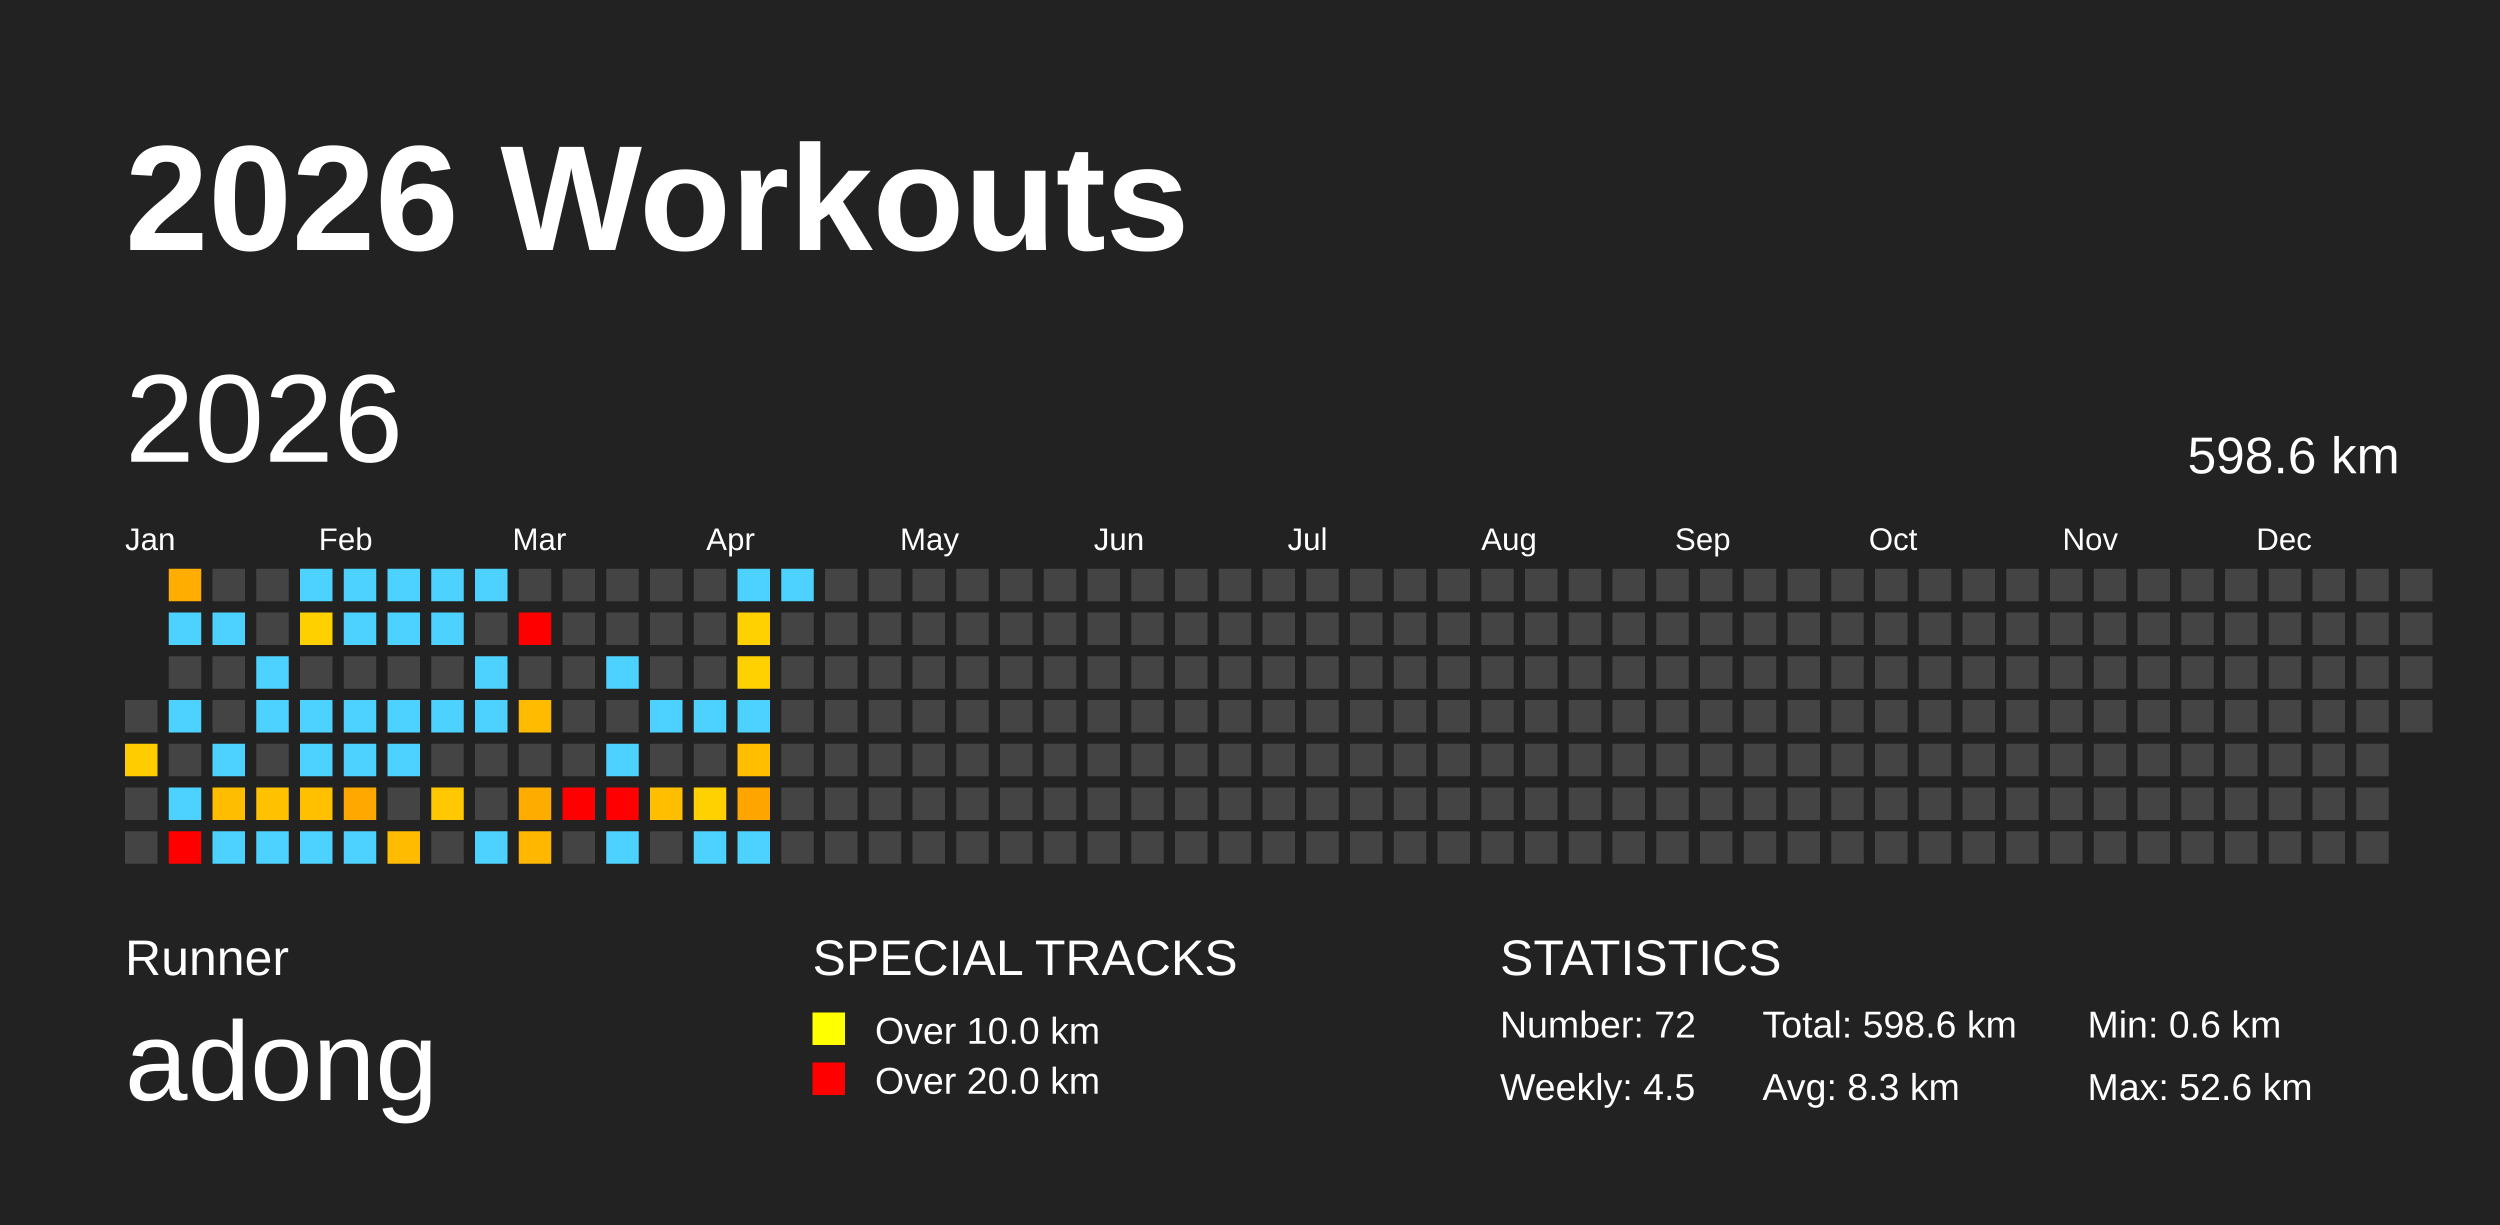
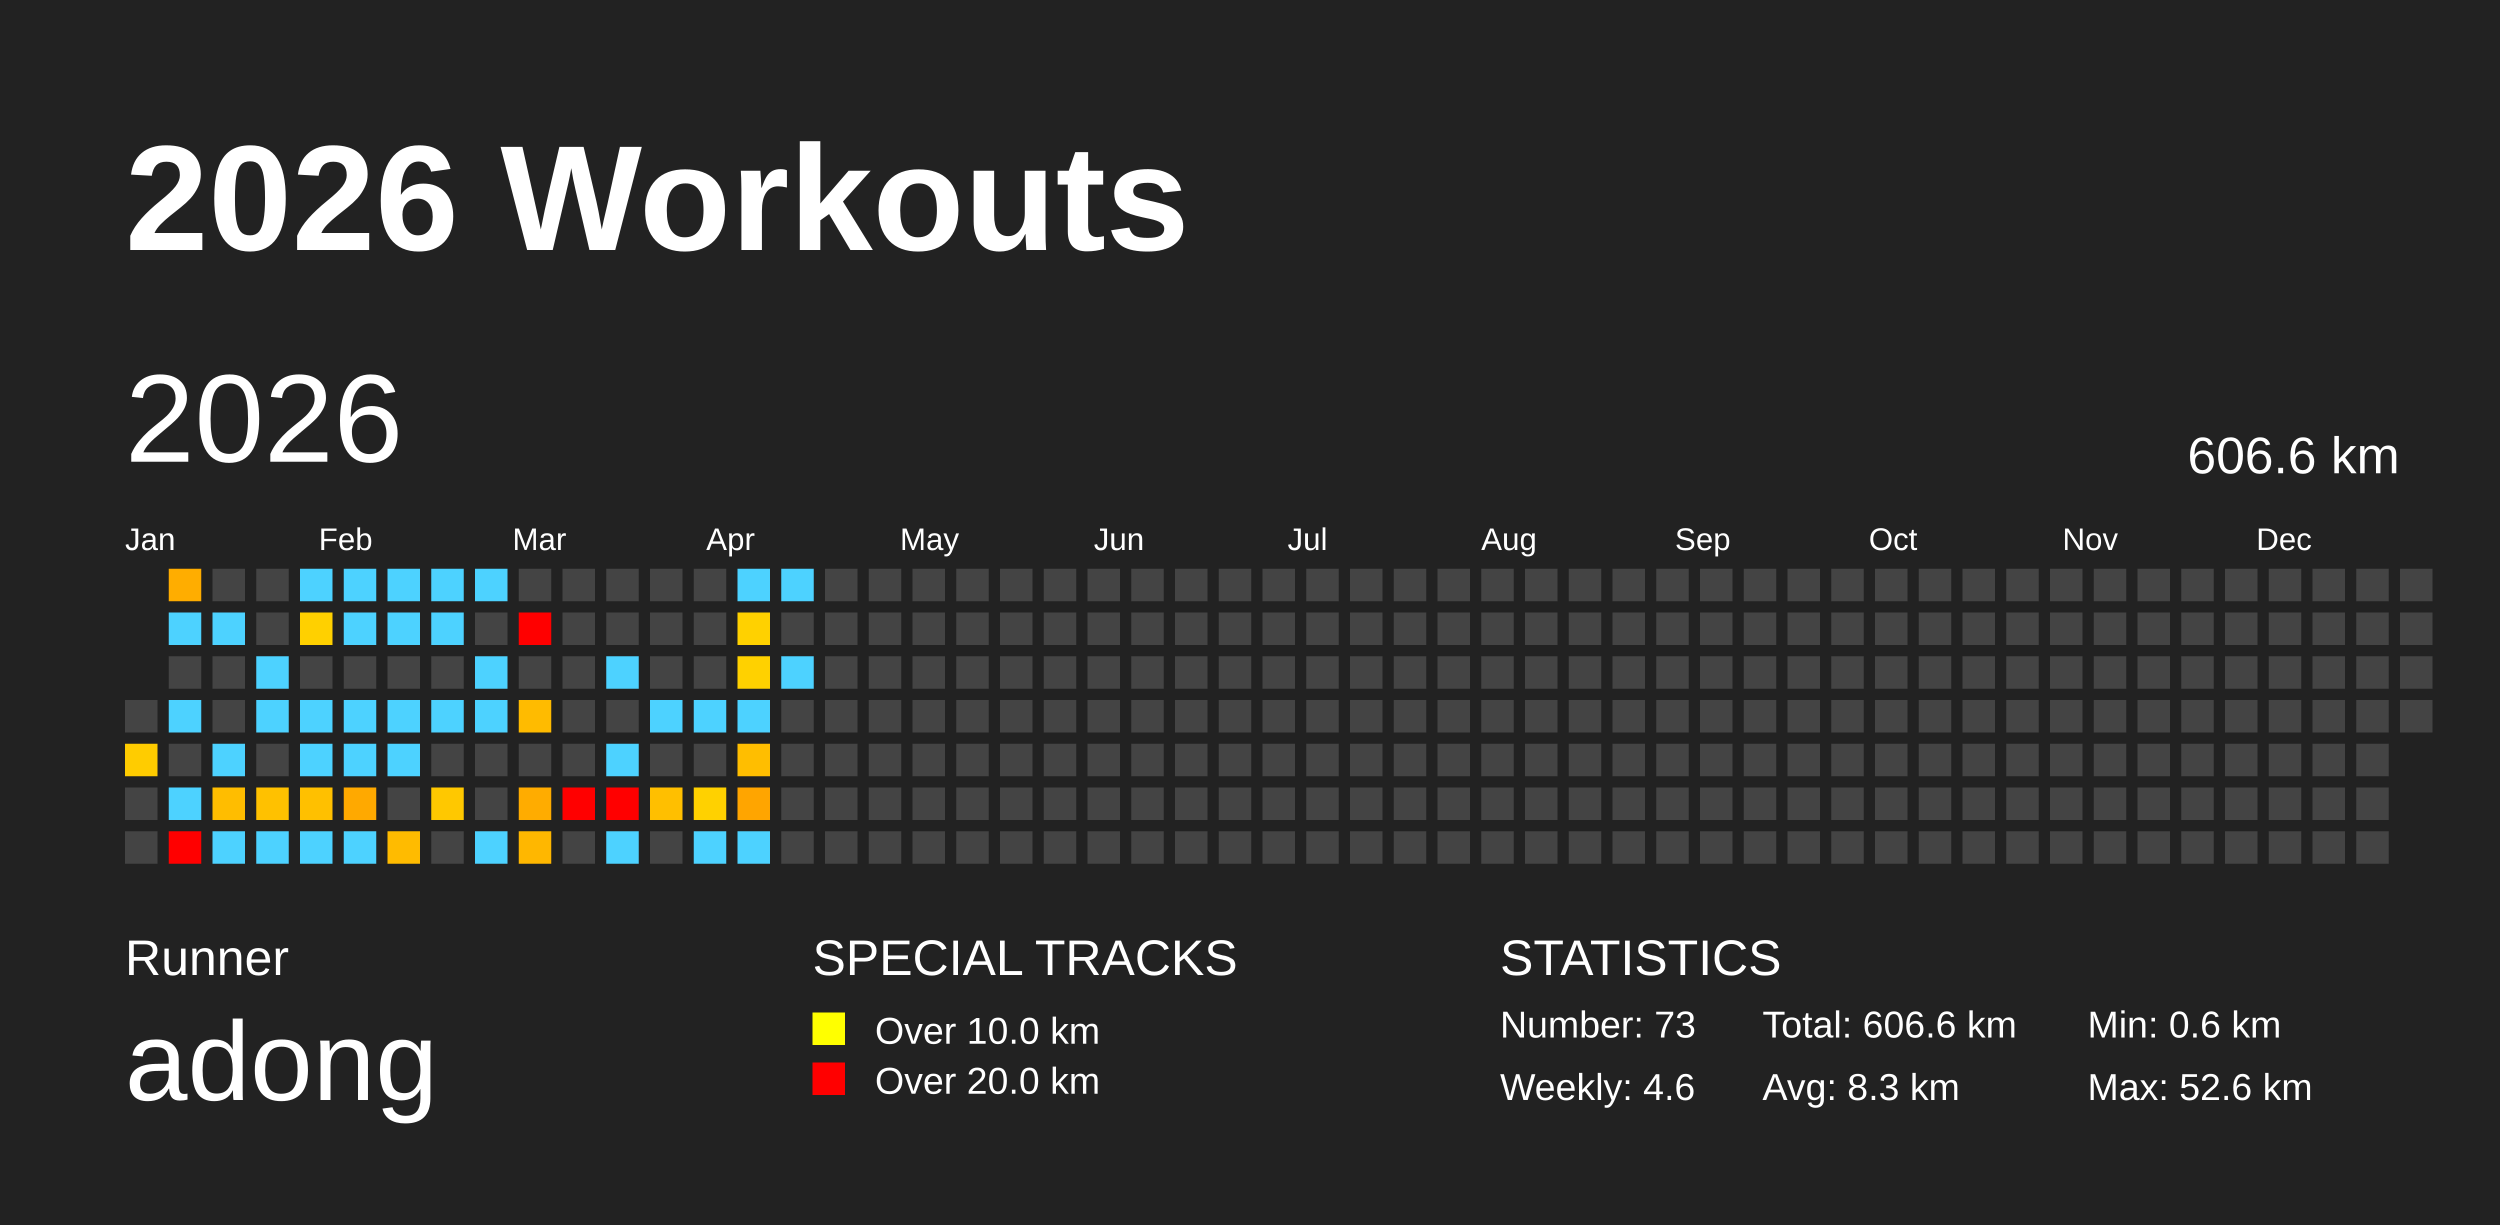
<svg xmlns="http://www.w3.org/2000/svg" baseProfile="full" height="98mm" version="1.1" viewBox="0,0,200,98" width="200mm">
  <defs />
  <rect fill="#222222" height="98" width="200" x="0" y="0" />
  <text fill="#FFFFFF" style="font-size:12px; font-family:Arial; font-weight:bold;" x="10" y="20">2026 Workouts</text>
  <text fill="#FFFFFF" style="font-size:4px; font-family:Arial" x="10" y="78">Runner</text>
  <text fill="#FFFFFF" style="font-size:9px; font-family:Arial" x="10" y="88">adong</text>
  <text fill="#FFFFFF" style="font-size:4px; font-family:Arial" x="65" y="78">SPECIAL TRACKS</text>
  <rect fill="yellow" height="2.6" width="2.6" x="65" y="81" />
  <text fill="#FFFFFF" style="font-size:3px; font-family:Arial" x="70" y="83.5">Over 10.0 km</text>
  <rect fill="red" height="2.6" width="2.6" x="65" y="85" />
  <text fill="#FFFFFF" style="font-size:3px; font-family:Arial" x="70" y="87.5">Over 20.0 km</text>
  <text fill="#FFFFFF" style="font-size:4px; font-family:Arial" x="120" y="78">STATISTICS</text>
-   <text fill="#FFFFFF" style="font-size:3px; font-family:Arial" x="120" y="83">Number: 72</text>
-   <text fill="#FFFFFF" style="font-size:3px; font-family:Arial" x="120" y="88">Weekly: 4.5</text>
-   <text fill="#FFFFFF" style="font-size:3px; font-family:Arial" x="141" y="83">Total: 598.6 km</text>
+   <text fill="#FFFFFF" style="font-size:3px; font-family:Arial" x="120" y="83">Number: 73</text>
+   <text fill="#FFFFFF" style="font-size:3px; font-family:Arial" x="120" y="88">Weekly: 4.6</text>
+   <text fill="#FFFFFF" style="font-size:3px; font-family:Arial" x="141" y="83">Total: 606.6 km</text>
  <text fill="#FFFFFF" style="font-size:3px; font-family:Arial" x="141" y="88">Avg: 8.3 km</text>
  <text fill="#FFFFFF" style="font-size:3px; font-family:Arial" x="167" y="83">Min: 0.6 km</text>
  <text fill="#FFFFFF" style="font-size:3px; font-family:Arial" x="167" y="88">Max: 52.6 km</text>
  <text dominant-baseline="hanging" fill="#FFFFFF" style="font-size:10.0px; font-family:Arial;" x="10" y="30">2026</text>
-   <text dominant-baseline="hanging" fill="#FFFFFF" style="font-size:4.125px; font-family:Arial;" x="175" y="35">598.6 km</text>
+   <text dominant-baseline="hanging" fill="#FFFFFF" style="font-size:4.125px; font-family:Arial;" x="175" y="35">606.6 km</text>
  <text fill="#FFFFFF" style="font-size:2.5px; font-family:Arial" x="10.0" y="44">Jan</text>
  <text fill="#FFFFFF" style="font-size:2.5px; font-family:Arial" x="25.5" y="44">Feb</text>
  <text fill="#FFFFFF" style="font-size:2.5px; font-family:Arial" x="41.0" y="44">Mar</text>
  <text fill="#FFFFFF" style="font-size:2.5px; font-family:Arial" x="56.5" y="44">Apr</text>
  <text fill="#FFFFFF" style="font-size:2.5px; font-family:Arial" x="72.0" y="44">May</text>
  <text fill="#FFFFFF" style="font-size:2.5px; font-family:Arial" x="87.5" y="44">Jun</text>
  <text fill="#FFFFFF" style="font-size:2.5px; font-family:Arial" x="103.0" y="44">Jul</text>
  <text fill="#FFFFFF" style="font-size:2.5px; font-family:Arial" x="118.5" y="44">Aug</text>
  <text fill="#FFFFFF" style="font-size:2.5px; font-family:Arial" x="134.0" y="44">Sep</text>
  <text fill="#FFFFFF" style="font-size:2.5px; font-family:Arial" x="149.5" y="44">Oct</text>
  <text fill="#FFFFFF" style="font-size:2.5px; font-family:Arial" x="165.0" y="44">Nov</text>
  <text fill="#FFFFFF" style="font-size:2.5px; font-family:Arial" x="180.5" y="44">Dec</text>
  <rect fill="#444444" height="2.6" width="2.6" x="10.0" y="56.0" />
  <rect fill="#ffcc00" height="2.6" width="2.6" x="10.0" y="59.5" />
  <rect fill="#444444" height="2.6" width="2.6" x="10.0" y="63.0" />
  <rect fill="#444444" height="2.6" width="2.6" x="10.0" y="66.5" />
  <rect fill="#ffad00" height="2.6" width="2.6" x="13.5" y="45.5" />
  <rect fill="#4dd2ff" height="2.6" width="2.6" x="13.5" y="49.0" />
  <rect fill="#444444" height="2.6" width="2.6" x="13.5" y="52.5" />
  <rect fill="#4dd2ff" height="2.6" width="2.6" x="13.5" y="56.0" />
  <rect fill="#444444" height="2.6" width="2.6" x="13.5" y="59.5" />
  <rect fill="#4dd2ff" height="2.6" width="2.6" x="13.5" y="63.0" />
  <rect fill="red" height="2.6" width="2.6" x="13.5" y="66.5" />
  <rect fill="#444444" height="2.6" width="2.6" x="17.0" y="45.5" />
  <rect fill="#4dd2ff" height="2.6" width="2.6" x="17.0" y="49.0" />
  <rect fill="#444444" height="2.6" width="2.6" x="17.0" y="52.5" />
  <rect fill="#444444" height="2.6" width="2.6" x="17.0" y="56.0" />
  <rect fill="#4dd2ff" height="2.6" width="2.6" x="17.0" y="59.5" />
  <rect fill="#ffbd00" height="2.6" width="2.6" x="17.0" y="63.0" />
  <rect fill="#4dd2ff" height="2.6" width="2.6" x="17.0" y="66.5" />
  <rect fill="#444444" height="2.6" width="2.6" x="20.5" y="45.5" />
  <rect fill="#444444" height="2.6" width="2.6" x="20.5" y="49.0" />
  <rect fill="#4dd2ff" height="2.6" width="2.6" x="20.5" y="52.5" />
  <rect fill="#4dd2ff" height="2.6" width="2.6" x="20.5" y="56.0" />
  <rect fill="#444444" height="2.6" width="2.6" x="20.5" y="59.5" />
  <rect fill="#ffc100" height="2.6" width="2.6" x="20.5" y="63.0" />
  <rect fill="#4dd2ff" height="2.6" width="2.6" x="20.5" y="66.5" />
  <rect fill="#4dd2ff" height="2.6" width="2.6" x="24.0" y="45.5" />
  <rect fill="#ffd000" height="2.6" width="2.6" x="24.0" y="49.0" />
  <rect fill="#444444" height="2.6" width="2.6" x="24.0" y="52.5" />
  <rect fill="#4dd2ff" height="2.6" width="2.6" x="24.0" y="56.0" />
  <rect fill="#4dd2ff" height="2.6" width="2.6" x="24.0" y="59.5" />
  <rect fill="#ffc000" height="2.6" width="2.6" x="24.0" y="63.0" />
  <rect fill="#4dd2ff" height="2.6" width="2.6" x="24.0" y="66.5" />
  <rect fill="#4dd2ff" height="2.6" width="2.6" x="27.5" y="45.5" />
  <rect fill="#4dd2ff" height="2.6" width="2.6" x="27.5" y="49.0" />
  <rect fill="#444444" height="2.6" width="2.6" x="27.5" y="52.5" />
  <rect fill="#4dd2ff" height="2.6" width="2.6" x="27.5" y="56.0" />
  <rect fill="#4dd2ff" height="2.6" width="2.6" x="27.5" y="59.5" />
  <rect fill="#ffa900" height="2.6" width="2.6" x="27.5" y="63.0" />
  <rect fill="#4dd2ff" height="2.6" width="2.6" x="27.5" y="66.5" />
  <rect fill="#4dd2ff" height="2.6" width="2.6" x="31.0" y="45.5" />
  <rect fill="#4dd2ff" height="2.6" width="2.6" x="31.0" y="49.0" />
  <rect fill="#444444" height="2.6" width="2.6" x="31.0" y="52.5" />
  <rect fill="#4dd2ff" height="2.6" width="2.6" x="31.0" y="56.0" />
  <rect fill="#4dd2ff" height="2.6" width="2.6" x="31.0" y="59.5" />
  <rect fill="#444444" height="2.6" width="2.6" x="31.0" y="63.0" />
  <rect fill="#ffbb00" height="2.6" width="2.6" x="31.0" y="66.5" />
  <rect fill="#4dd2ff" height="2.6" width="2.6" x="34.5" y="45.5" />
  <rect fill="#4dd2ff" height="2.6" width="2.6" x="34.5" y="49.0" />
  <rect fill="#444444" height="2.6" width="2.6" x="34.5" y="52.5" />
  <rect fill="#4dd2ff" height="2.6" width="2.6" x="34.5" y="56.0" />
  <rect fill="#444444" height="2.6" width="2.6" x="34.5" y="59.5" />
  <rect fill="#ffc800" height="2.6" width="2.6" x="34.5" y="63.0" />
  <rect fill="#444444" height="2.6" width="2.6" x="34.5" y="66.5" />
  <rect fill="#4dd2ff" height="2.6" width="2.6" x="38.0" y="45.5" />
  <rect fill="#444444" height="2.6" width="2.6" x="38.0" y="49.0" />
  <rect fill="#4dd2ff" height="2.6" width="2.6" x="38.0" y="52.5" />
  <rect fill="#4dd2ff" height="2.6" width="2.6" x="38.0" y="56.0" />
  <rect fill="#444444" height="2.6" width="2.6" x="38.0" y="59.5" />
  <rect fill="#444444" height="2.6" width="2.6" x="38.0" y="63.0" />
  <rect fill="#4dd2ff" height="2.6" width="2.6" x="38.0" y="66.5" />
  <rect fill="#444444" height="2.6" width="2.6" x="41.5" y="45.5" />
  <rect fill="red" height="2.6" width="2.6" x="41.5" y="49.0" />
  <rect fill="#444444" height="2.6" width="2.6" x="41.5" y="52.5" />
  <rect fill="#ffbb00" height="2.6" width="2.6" x="41.5" y="56.0" />
  <rect fill="#444444" height="2.6" width="2.6" x="41.5" y="59.5" />
  <rect fill="#ffac00" height="2.6" width="2.6" x="41.5" y="63.0" />
  <rect fill="#ffb700" height="2.6" width="2.6" x="41.5" y="66.5" />
  <rect fill="#444444" height="2.6" width="2.6" x="45.0" y="45.5" />
  <rect fill="#444444" height="2.6" width="2.6" x="45.0" y="49.0" />
  <rect fill="#444444" height="2.6" width="2.6" x="45.0" y="52.5" />
  <rect fill="#444444" height="2.6" width="2.6" x="45.0" y="56.0" />
  <rect fill="#444444" height="2.6" width="2.6" x="45.0" y="59.5" />
  <rect fill="red" height="2.6" width="2.6" x="45.0" y="63.0" />
  <rect fill="#444444" height="2.6" width="2.6" x="45.0" y="66.5" />
  <rect fill="#444444" height="2.6" width="2.6" x="48.5" y="45.5" />
  <rect fill="#444444" height="2.6" width="2.6" x="48.5" y="49.0" />
  <rect fill="#4dd2ff" height="2.6" width="2.6" x="48.5" y="52.5" />
  <rect fill="#444444" height="2.6" width="2.6" x="48.5" y="56.0" />
  <rect fill="#4dd2ff" height="2.6" width="2.6" x="48.5" y="59.5" />
  <rect fill="red" height="2.6" width="2.6" x="48.5" y="63.0" />
  <rect fill="#4dd2ff" height="2.6" width="2.6" x="48.5" y="66.5" />
  <rect fill="#444444" height="2.6" width="2.6" x="52.0" y="45.5" />
  <rect fill="#444444" height="2.6" width="2.6" x="52.0" y="49.0" />
  <rect fill="#444444" height="2.6" width="2.6" x="52.0" y="52.5" />
  <rect fill="#4dd2ff" height="2.6" width="2.6" x="52.0" y="56.0" />
  <rect fill="#444444" height="2.6" width="2.6" x="52.0" y="59.5" />
  <rect fill="#ffbf00" height="2.6" width="2.6" x="52.0" y="63.0" />
  <rect fill="#444444" height="2.6" width="2.6" x="52.0" y="66.5" />
  <rect fill="#444444" height="2.6" width="2.6" x="55.5" y="45.5" />
  <rect fill="#444444" height="2.6" width="2.6" x="55.5" y="49.0" />
  <rect fill="#444444" height="2.6" width="2.6" x="55.5" y="52.5" />
  <rect fill="#4dd2ff" height="2.6" width="2.6" x="55.5" y="56.0" />
  <rect fill="#444444" height="2.6" width="2.6" x="55.5" y="59.5" />
  <rect fill="#ffd100" height="2.6" width="2.6" x="55.5" y="63.0" />
  <rect fill="#4dd2ff" height="2.6" width="2.6" x="55.5" y="66.5" />
  <rect fill="#4dd2ff" height="2.6" width="2.6" x="59.0" y="45.5" />
  <rect fill="#ffd100" height="2.6" width="2.6" x="59.0" y="49.0" />
  <rect fill="#ffd100" height="2.6" width="2.6" x="59.0" y="52.5" />
  <rect fill="#4dd2ff" height="2.6" width="2.6" x="59.0" y="56.0" />
  <rect fill="#ffbe00" height="2.6" width="2.6" x="59.0" y="59.5" />
  <rect fill="#ffa500" height="2.6" width="2.6" x="59.0" y="63.0" />
  <rect fill="#4dd2ff" height="2.6" width="2.6" x="59.0" y="66.5" />
  <rect fill="#4dd2ff" height="2.6" width="2.6" x="62.5" y="45.5" />
  <rect fill="#444444" height="2.6" width="2.6" x="62.5" y="49.0" />
-   <rect fill="#444444" height="2.6" width="2.6" x="62.5" y="52.5" />
+   <rect fill="#4dd2ff" height="2.6" width="2.6" x="62.5" y="52.5" />
  <rect fill="#444444" height="2.6" width="2.6" x="62.5" y="56.0" />
  <rect fill="#444444" height="2.6" width="2.6" x="62.5" y="59.5" />
  <rect fill="#444444" height="2.6" width="2.6" x="62.5" y="63.0" />
  <rect fill="#444444" height="2.6" width="2.6" x="62.5" y="66.5" />
  <rect fill="#444444" height="2.6" width="2.6" x="66.0" y="45.5" />
  <rect fill="#444444" height="2.6" width="2.6" x="66.0" y="49.0" />
  <rect fill="#444444" height="2.6" width="2.6" x="66.0" y="52.5" />
  <rect fill="#444444" height="2.6" width="2.6" x="66.0" y="56.0" />
  <rect fill="#444444" height="2.6" width="2.6" x="66.0" y="59.5" />
  <rect fill="#444444" height="2.6" width="2.6" x="66.0" y="63.0" />
  <rect fill="#444444" height="2.6" width="2.6" x="66.0" y="66.5" />
  <rect fill="#444444" height="2.6" width="2.6" x="69.5" y="45.5" />
  <rect fill="#444444" height="2.6" width="2.6" x="69.5" y="49.0" />
  <rect fill="#444444" height="2.6" width="2.6" x="69.5" y="52.5" />
  <rect fill="#444444" height="2.6" width="2.6" x="69.5" y="56.0" />
  <rect fill="#444444" height="2.6" width="2.6" x="69.5" y="59.5" />
  <rect fill="#444444" height="2.6" width="2.6" x="69.5" y="63.0" />
  <rect fill="#444444" height="2.6" width="2.6" x="69.5" y="66.5" />
  <rect fill="#444444" height="2.6" width="2.6" x="73.0" y="45.5" />
  <rect fill="#444444" height="2.6" width="2.6" x="73.0" y="49.0" />
  <rect fill="#444444" height="2.6" width="2.6" x="73.0" y="52.5" />
  <rect fill="#444444" height="2.6" width="2.6" x="73.0" y="56.0" />
  <rect fill="#444444" height="2.6" width="2.6" x="73.0" y="59.5" />
  <rect fill="#444444" height="2.6" width="2.6" x="73.0" y="63.0" />
  <rect fill="#444444" height="2.6" width="2.6" x="73.0" y="66.5" />
  <rect fill="#444444" height="2.6" width="2.6" x="76.5" y="45.5" />
  <rect fill="#444444" height="2.6" width="2.6" x="76.5" y="49.0" />
  <rect fill="#444444" height="2.6" width="2.6" x="76.5" y="52.5" />
  <rect fill="#444444" height="2.6" width="2.6" x="76.5" y="56.0" />
  <rect fill="#444444" height="2.6" width="2.6" x="76.5" y="59.5" />
  <rect fill="#444444" height="2.6" width="2.6" x="76.5" y="63.0" />
  <rect fill="#444444" height="2.6" width="2.6" x="76.5" y="66.5" />
  <rect fill="#444444" height="2.6" width="2.6" x="80.0" y="45.5" />
  <rect fill="#444444" height="2.6" width="2.6" x="80.0" y="49.0" />
  <rect fill="#444444" height="2.6" width="2.6" x="80.0" y="52.5" />
  <rect fill="#444444" height="2.6" width="2.6" x="80.0" y="56.0" />
  <rect fill="#444444" height="2.6" width="2.6" x="80.0" y="59.5" />
  <rect fill="#444444" height="2.6" width="2.6" x="80.0" y="63.0" />
  <rect fill="#444444" height="2.6" width="2.6" x="80.0" y="66.5" />
  <rect fill="#444444" height="2.6" width="2.6" x="83.5" y="45.5" />
  <rect fill="#444444" height="2.6" width="2.6" x="83.5" y="49.0" />
  <rect fill="#444444" height="2.6" width="2.6" x="83.5" y="52.5" />
  <rect fill="#444444" height="2.6" width="2.6" x="83.5" y="56.0" />
  <rect fill="#444444" height="2.6" width="2.6" x="83.5" y="59.5" />
  <rect fill="#444444" height="2.6" width="2.6" x="83.5" y="63.0" />
  <rect fill="#444444" height="2.6" width="2.6" x="83.5" y="66.5" />
  <rect fill="#444444" height="2.6" width="2.6" x="87.0" y="45.5" />
  <rect fill="#444444" height="2.6" width="2.6" x="87.0" y="49.0" />
  <rect fill="#444444" height="2.6" width="2.6" x="87.0" y="52.5" />
  <rect fill="#444444" height="2.6" width="2.6" x="87.0" y="56.0" />
  <rect fill="#444444" height="2.6" width="2.6" x="87.0" y="59.5" />
  <rect fill="#444444" height="2.6" width="2.6" x="87.0" y="63.0" />
  <rect fill="#444444" height="2.6" width="2.6" x="87.0" y="66.5" />
  <rect fill="#444444" height="2.6" width="2.6" x="90.5" y="45.5" />
  <rect fill="#444444" height="2.6" width="2.6" x="90.5" y="49.0" />
  <rect fill="#444444" height="2.6" width="2.6" x="90.5" y="52.5" />
  <rect fill="#444444" height="2.6" width="2.6" x="90.5" y="56.0" />
  <rect fill="#444444" height="2.6" width="2.6" x="90.5" y="59.5" />
  <rect fill="#444444" height="2.6" width="2.6" x="90.5" y="63.0" />
  <rect fill="#444444" height="2.6" width="2.6" x="90.5" y="66.5" />
  <rect fill="#444444" height="2.6" width="2.6" x="94.0" y="45.5" />
  <rect fill="#444444" height="2.6" width="2.6" x="94.0" y="49.0" />
  <rect fill="#444444" height="2.6" width="2.6" x="94.0" y="52.5" />
  <rect fill="#444444" height="2.6" width="2.6" x="94.0" y="56.0" />
  <rect fill="#444444" height="2.6" width="2.6" x="94.0" y="59.5" />
  <rect fill="#444444" height="2.6" width="2.6" x="94.0" y="63.0" />
  <rect fill="#444444" height="2.6" width="2.6" x="94.0" y="66.5" />
  <rect fill="#444444" height="2.6" width="2.6" x="97.5" y="45.5" />
  <rect fill="#444444" height="2.6" width="2.6" x="97.5" y="49.0" />
  <rect fill="#444444" height="2.6" width="2.6" x="97.5" y="52.5" />
  <rect fill="#444444" height="2.6" width="2.6" x="97.5" y="56.0" />
  <rect fill="#444444" height="2.6" width="2.6" x="97.5" y="59.5" />
  <rect fill="#444444" height="2.6" width="2.6" x="97.5" y="63.0" />
  <rect fill="#444444" height="2.6" width="2.6" x="97.5" y="66.5" />
  <rect fill="#444444" height="2.6" width="2.6" x="101.0" y="45.5" />
  <rect fill="#444444" height="2.6" width="2.6" x="101.0" y="49.0" />
  <rect fill="#444444" height="2.6" width="2.6" x="101.0" y="52.5" />
  <rect fill="#444444" height="2.6" width="2.6" x="101.0" y="56.0" />
  <rect fill="#444444" height="2.6" width="2.6" x="101.0" y="59.5" />
  <rect fill="#444444" height="2.6" width="2.6" x="101.0" y="63.0" />
  <rect fill="#444444" height="2.6" width="2.6" x="101.0" y="66.5" />
  <rect fill="#444444" height="2.6" width="2.6" x="104.5" y="45.5" />
  <rect fill="#444444" height="2.6" width="2.6" x="104.5" y="49.0" />
  <rect fill="#444444" height="2.6" width="2.6" x="104.5" y="52.5" />
  <rect fill="#444444" height="2.6" width="2.6" x="104.5" y="56.0" />
  <rect fill="#444444" height="2.6" width="2.6" x="104.5" y="59.5" />
  <rect fill="#444444" height="2.6" width="2.6" x="104.5" y="63.0" />
  <rect fill="#444444" height="2.6" width="2.6" x="104.5" y="66.5" />
  <rect fill="#444444" height="2.6" width="2.6" x="108.0" y="45.5" />
  <rect fill="#444444" height="2.6" width="2.6" x="108.0" y="49.0" />
  <rect fill="#444444" height="2.6" width="2.6" x="108.0" y="52.5" />
  <rect fill="#444444" height="2.6" width="2.6" x="108.0" y="56.0" />
  <rect fill="#444444" height="2.6" width="2.6" x="108.0" y="59.5" />
  <rect fill="#444444" height="2.6" width="2.6" x="108.0" y="63.0" />
  <rect fill="#444444" height="2.6" width="2.6" x="108.0" y="66.5" />
  <rect fill="#444444" height="2.6" width="2.6" x="111.5" y="45.5" />
  <rect fill="#444444" height="2.6" width="2.6" x="111.5" y="49.0" />
  <rect fill="#444444" height="2.6" width="2.6" x="111.5" y="52.5" />
  <rect fill="#444444" height="2.6" width="2.6" x="111.5" y="56.0" />
  <rect fill="#444444" height="2.6" width="2.6" x="111.5" y="59.5" />
  <rect fill="#444444" height="2.6" width="2.6" x="111.5" y="63.0" />
  <rect fill="#444444" height="2.6" width="2.6" x="111.5" y="66.5" />
  <rect fill="#444444" height="2.6" width="2.6" x="115.0" y="45.5" />
  <rect fill="#444444" height="2.6" width="2.6" x="115.0" y="49.0" />
  <rect fill="#444444" height="2.6" width="2.6" x="115.0" y="52.5" />
  <rect fill="#444444" height="2.6" width="2.6" x="115.0" y="56.0" />
  <rect fill="#444444" height="2.6" width="2.6" x="115.0" y="59.5" />
  <rect fill="#444444" height="2.6" width="2.6" x="115.0" y="63.0" />
  <rect fill="#444444" height="2.6" width="2.6" x="115.0" y="66.5" />
  <rect fill="#444444" height="2.6" width="2.6" x="118.5" y="45.5" />
  <rect fill="#444444" height="2.6" width="2.6" x="118.5" y="49.0" />
  <rect fill="#444444" height="2.6" width="2.6" x="118.5" y="52.5" />
  <rect fill="#444444" height="2.6" width="2.6" x="118.5" y="56.0" />
  <rect fill="#444444" height="2.6" width="2.6" x="118.5" y="59.5" />
  <rect fill="#444444" height="2.6" width="2.6" x="118.5" y="63.0" />
  <rect fill="#444444" height="2.6" width="2.6" x="118.5" y="66.5" />
  <rect fill="#444444" height="2.6" width="2.6" x="122.0" y="45.5" />
  <rect fill="#444444" height="2.6" width="2.6" x="122.0" y="49.0" />
  <rect fill="#444444" height="2.6" width="2.6" x="122.0" y="52.5" />
  <rect fill="#444444" height="2.6" width="2.6" x="122.0" y="56.0" />
  <rect fill="#444444" height="2.6" width="2.6" x="122.0" y="59.5" />
  <rect fill="#444444" height="2.6" width="2.6" x="122.0" y="63.0" />
  <rect fill="#444444" height="2.6" width="2.6" x="122.0" y="66.5" />
  <rect fill="#444444" height="2.6" width="2.6" x="125.5" y="45.5" />
  <rect fill="#444444" height="2.6" width="2.6" x="125.5" y="49.0" />
  <rect fill="#444444" height="2.6" width="2.6" x="125.5" y="52.5" />
  <rect fill="#444444" height="2.6" width="2.6" x="125.5" y="56.0" />
  <rect fill="#444444" height="2.6" width="2.6" x="125.5" y="59.5" />
  <rect fill="#444444" height="2.6" width="2.6" x="125.5" y="63.0" />
  <rect fill="#444444" height="2.6" width="2.6" x="125.5" y="66.5" />
  <rect fill="#444444" height="2.6" width="2.6" x="129.0" y="45.5" />
  <rect fill="#444444" height="2.6" width="2.6" x="129.0" y="49.0" />
  <rect fill="#444444" height="2.6" width="2.6" x="129.0" y="52.5" />
  <rect fill="#444444" height="2.6" width="2.6" x="129.0" y="56.0" />
  <rect fill="#444444" height="2.6" width="2.6" x="129.0" y="59.5" />
  <rect fill="#444444" height="2.6" width="2.6" x="129.0" y="63.0" />
  <rect fill="#444444" height="2.6" width="2.6" x="129.0" y="66.5" />
  <rect fill="#444444" height="2.6" width="2.6" x="132.5" y="45.5" />
  <rect fill="#444444" height="2.6" width="2.6" x="132.5" y="49.0" />
  <rect fill="#444444" height="2.6" width="2.6" x="132.5" y="52.5" />
  <rect fill="#444444" height="2.6" width="2.6" x="132.5" y="56.0" />
  <rect fill="#444444" height="2.6" width="2.6" x="132.5" y="59.5" />
  <rect fill="#444444" height="2.6" width="2.6" x="132.5" y="63.0" />
  <rect fill="#444444" height="2.6" width="2.6" x="132.5" y="66.5" />
  <rect fill="#444444" height="2.6" width="2.6" x="136.0" y="45.5" />
  <rect fill="#444444" height="2.6" width="2.6" x="136.0" y="49.0" />
  <rect fill="#444444" height="2.6" width="2.6" x="136.0" y="52.5" />
  <rect fill="#444444" height="2.6" width="2.6" x="136.0" y="56.0" />
  <rect fill="#444444" height="2.6" width="2.6" x="136.0" y="59.5" />
  <rect fill="#444444" height="2.6" width="2.6" x="136.0" y="63.0" />
  <rect fill="#444444" height="2.6" width="2.6" x="136.0" y="66.5" />
  <rect fill="#444444" height="2.6" width="2.6" x="139.5" y="45.5" />
  <rect fill="#444444" height="2.6" width="2.6" x="139.5" y="49.0" />
  <rect fill="#444444" height="2.6" width="2.6" x="139.5" y="52.5" />
  <rect fill="#444444" height="2.6" width="2.6" x="139.5" y="56.0" />
  <rect fill="#444444" height="2.6" width="2.6" x="139.5" y="59.5" />
  <rect fill="#444444" height="2.6" width="2.6" x="139.5" y="63.0" />
  <rect fill="#444444" height="2.6" width="2.6" x="139.5" y="66.5" />
  <rect fill="#444444" height="2.6" width="2.6" x="143.0" y="45.5" />
  <rect fill="#444444" height="2.6" width="2.6" x="143.0" y="49.0" />
  <rect fill="#444444" height="2.6" width="2.6" x="143.0" y="52.5" />
  <rect fill="#444444" height="2.6" width="2.6" x="143.0" y="56.0" />
  <rect fill="#444444" height="2.6" width="2.6" x="143.0" y="59.5" />
  <rect fill="#444444" height="2.6" width="2.6" x="143.0" y="63.0" />
  <rect fill="#444444" height="2.6" width="2.6" x="143.0" y="66.5" />
  <rect fill="#444444" height="2.6" width="2.6" x="146.5" y="45.5" />
  <rect fill="#444444" height="2.6" width="2.6" x="146.5" y="49.0" />
  <rect fill="#444444" height="2.6" width="2.6" x="146.5" y="52.5" />
  <rect fill="#444444" height="2.6" width="2.6" x="146.5" y="56.0" />
  <rect fill="#444444" height="2.6" width="2.6" x="146.5" y="59.5" />
  <rect fill="#444444" height="2.6" width="2.6" x="146.5" y="63.0" />
  <rect fill="#444444" height="2.6" width="2.6" x="146.5" y="66.5" />
  <rect fill="#444444" height="2.6" width="2.6" x="150.0" y="45.5" />
  <rect fill="#444444" height="2.6" width="2.6" x="150.0" y="49.0" />
  <rect fill="#444444" height="2.6" width="2.6" x="150.0" y="52.5" />
  <rect fill="#444444" height="2.6" width="2.6" x="150.0" y="56.0" />
  <rect fill="#444444" height="2.6" width="2.6" x="150.0" y="59.5" />
  <rect fill="#444444" height="2.6" width="2.6" x="150.0" y="63.0" />
  <rect fill="#444444" height="2.6" width="2.6" x="150.0" y="66.5" />
  <rect fill="#444444" height="2.6" width="2.6" x="153.5" y="45.5" />
  <rect fill="#444444" height="2.6" width="2.6" x="153.5" y="49.0" />
  <rect fill="#444444" height="2.6" width="2.6" x="153.5" y="52.5" />
  <rect fill="#444444" height="2.6" width="2.6" x="153.5" y="56.0" />
  <rect fill="#444444" height="2.6" width="2.6" x="153.5" y="59.5" />
  <rect fill="#444444" height="2.6" width="2.6" x="153.5" y="63.0" />
  <rect fill="#444444" height="2.6" width="2.6" x="153.5" y="66.5" />
  <rect fill="#444444" height="2.6" width="2.6" x="157.0" y="45.5" />
  <rect fill="#444444" height="2.6" width="2.6" x="157.0" y="49.0" />
  <rect fill="#444444" height="2.6" width="2.6" x="157.0" y="52.5" />
  <rect fill="#444444" height="2.6" width="2.6" x="157.0" y="56.0" />
  <rect fill="#444444" height="2.6" width="2.6" x="157.0" y="59.5" />
  <rect fill="#444444" height="2.6" width="2.6" x="157.0" y="63.0" />
  <rect fill="#444444" height="2.6" width="2.6" x="157.0" y="66.5" />
  <rect fill="#444444" height="2.6" width="2.6" x="160.5" y="45.5" />
  <rect fill="#444444" height="2.6" width="2.6" x="160.5" y="49.0" />
  <rect fill="#444444" height="2.6" width="2.6" x="160.5" y="52.5" />
  <rect fill="#444444" height="2.6" width="2.6" x="160.5" y="56.0" />
  <rect fill="#444444" height="2.6" width="2.6" x="160.5" y="59.5" />
  <rect fill="#444444" height="2.6" width="2.6" x="160.5" y="63.0" />
  <rect fill="#444444" height="2.6" width="2.6" x="160.5" y="66.5" />
  <rect fill="#444444" height="2.6" width="2.6" x="164.0" y="45.5" />
  <rect fill="#444444" height="2.6" width="2.6" x="164.0" y="49.0" />
  <rect fill="#444444" height="2.6" width="2.6" x="164.0" y="52.5" />
  <rect fill="#444444" height="2.6" width="2.6" x="164.0" y="56.0" />
  <rect fill="#444444" height="2.6" width="2.6" x="164.0" y="59.5" />
  <rect fill="#444444" height="2.6" width="2.6" x="164.0" y="63.0" />
  <rect fill="#444444" height="2.6" width="2.6" x="164.0" y="66.5" />
  <rect fill="#444444" height="2.6" width="2.6" x="167.5" y="45.5" />
  <rect fill="#444444" height="2.6" width="2.6" x="167.5" y="49.0" />
  <rect fill="#444444" height="2.6" width="2.6" x="167.5" y="52.5" />
  <rect fill="#444444" height="2.6" width="2.6" x="167.5" y="56.0" />
  <rect fill="#444444" height="2.6" width="2.6" x="167.5" y="59.5" />
  <rect fill="#444444" height="2.6" width="2.6" x="167.5" y="63.0" />
  <rect fill="#444444" height="2.6" width="2.6" x="167.5" y="66.5" />
  <rect fill="#444444" height="2.6" width="2.6" x="171.0" y="45.5" />
  <rect fill="#444444" height="2.6" width="2.6" x="171.0" y="49.0" />
  <rect fill="#444444" height="2.6" width="2.6" x="171.0" y="52.5" />
  <rect fill="#444444" height="2.6" width="2.6" x="171.0" y="56.0" />
  <rect fill="#444444" height="2.6" width="2.6" x="171.0" y="59.5" />
  <rect fill="#444444" height="2.6" width="2.6" x="171.0" y="63.0" />
  <rect fill="#444444" height="2.6" width="2.6" x="171.0" y="66.5" />
  <rect fill="#444444" height="2.6" width="2.6" x="174.5" y="45.5" />
  <rect fill="#444444" height="2.6" width="2.6" x="174.5" y="49.0" />
  <rect fill="#444444" height="2.6" width="2.6" x="174.5" y="52.5" />
  <rect fill="#444444" height="2.6" width="2.6" x="174.5" y="56.0" />
  <rect fill="#444444" height="2.6" width="2.6" x="174.5" y="59.5" />
  <rect fill="#444444" height="2.6" width="2.6" x="174.5" y="63.0" />
  <rect fill="#444444" height="2.6" width="2.6" x="174.5" y="66.5" />
  <rect fill="#444444" height="2.6" width="2.6" x="178.0" y="45.5" />
  <rect fill="#444444" height="2.6" width="2.6" x="178.0" y="49.0" />
  <rect fill="#444444" height="2.6" width="2.6" x="178.0" y="52.5" />
  <rect fill="#444444" height="2.6" width="2.6" x="178.0" y="56.0" />
  <rect fill="#444444" height="2.6" width="2.6" x="178.0" y="59.5" />
  <rect fill="#444444" height="2.6" width="2.6" x="178.0" y="63.0" />
  <rect fill="#444444" height="2.6" width="2.6" x="178.0" y="66.5" />
  <rect fill="#444444" height="2.6" width="2.6" x="181.5" y="45.5" />
  <rect fill="#444444" height="2.6" width="2.6" x="181.5" y="49.0" />
  <rect fill="#444444" height="2.6" width="2.6" x="181.5" y="52.5" />
  <rect fill="#444444" height="2.6" width="2.6" x="181.5" y="56.0" />
  <rect fill="#444444" height="2.6" width="2.6" x="181.5" y="59.5" />
  <rect fill="#444444" height="2.6" width="2.6" x="181.5" y="63.0" />
  <rect fill="#444444" height="2.6" width="2.6" x="181.5" y="66.5" />
  <rect fill="#444444" height="2.6" width="2.6" x="185.0" y="45.5" />
  <rect fill="#444444" height="2.6" width="2.6" x="185.0" y="49.0" />
  <rect fill="#444444" height="2.6" width="2.6" x="185.0" y="52.5" />
  <rect fill="#444444" height="2.6" width="2.6" x="185.0" y="56.0" />
  <rect fill="#444444" height="2.6" width="2.6" x="185.0" y="59.5" />
  <rect fill="#444444" height="2.6" width="2.6" x="185.0" y="63.0" />
  <rect fill="#444444" height="2.6" width="2.6" x="185.0" y="66.5" />
  <rect fill="#444444" height="2.6" width="2.6" x="188.5" y="45.5" />
  <rect fill="#444444" height="2.6" width="2.6" x="188.5" y="49.0" />
  <rect fill="#444444" height="2.6" width="2.6" x="188.5" y="52.5" />
  <rect fill="#444444" height="2.6" width="2.6" x="188.5" y="56.0" />
  <rect fill="#444444" height="2.6" width="2.6" x="188.5" y="59.5" />
  <rect fill="#444444" height="2.6" width="2.6" x="188.5" y="63.0" />
  <rect fill="#444444" height="2.6" width="2.6" x="188.5" y="66.5" />
  <rect fill="#444444" height="2.6" width="2.6" x="192.0" y="45.5" />
  <rect fill="#444444" height="2.6" width="2.6" x="192.0" y="49.0" />
  <rect fill="#444444" height="2.6" width="2.6" x="192.0" y="52.5" />
  <rect fill="#444444" height="2.6" width="2.6" x="192.0" y="56.0" />
</svg>
